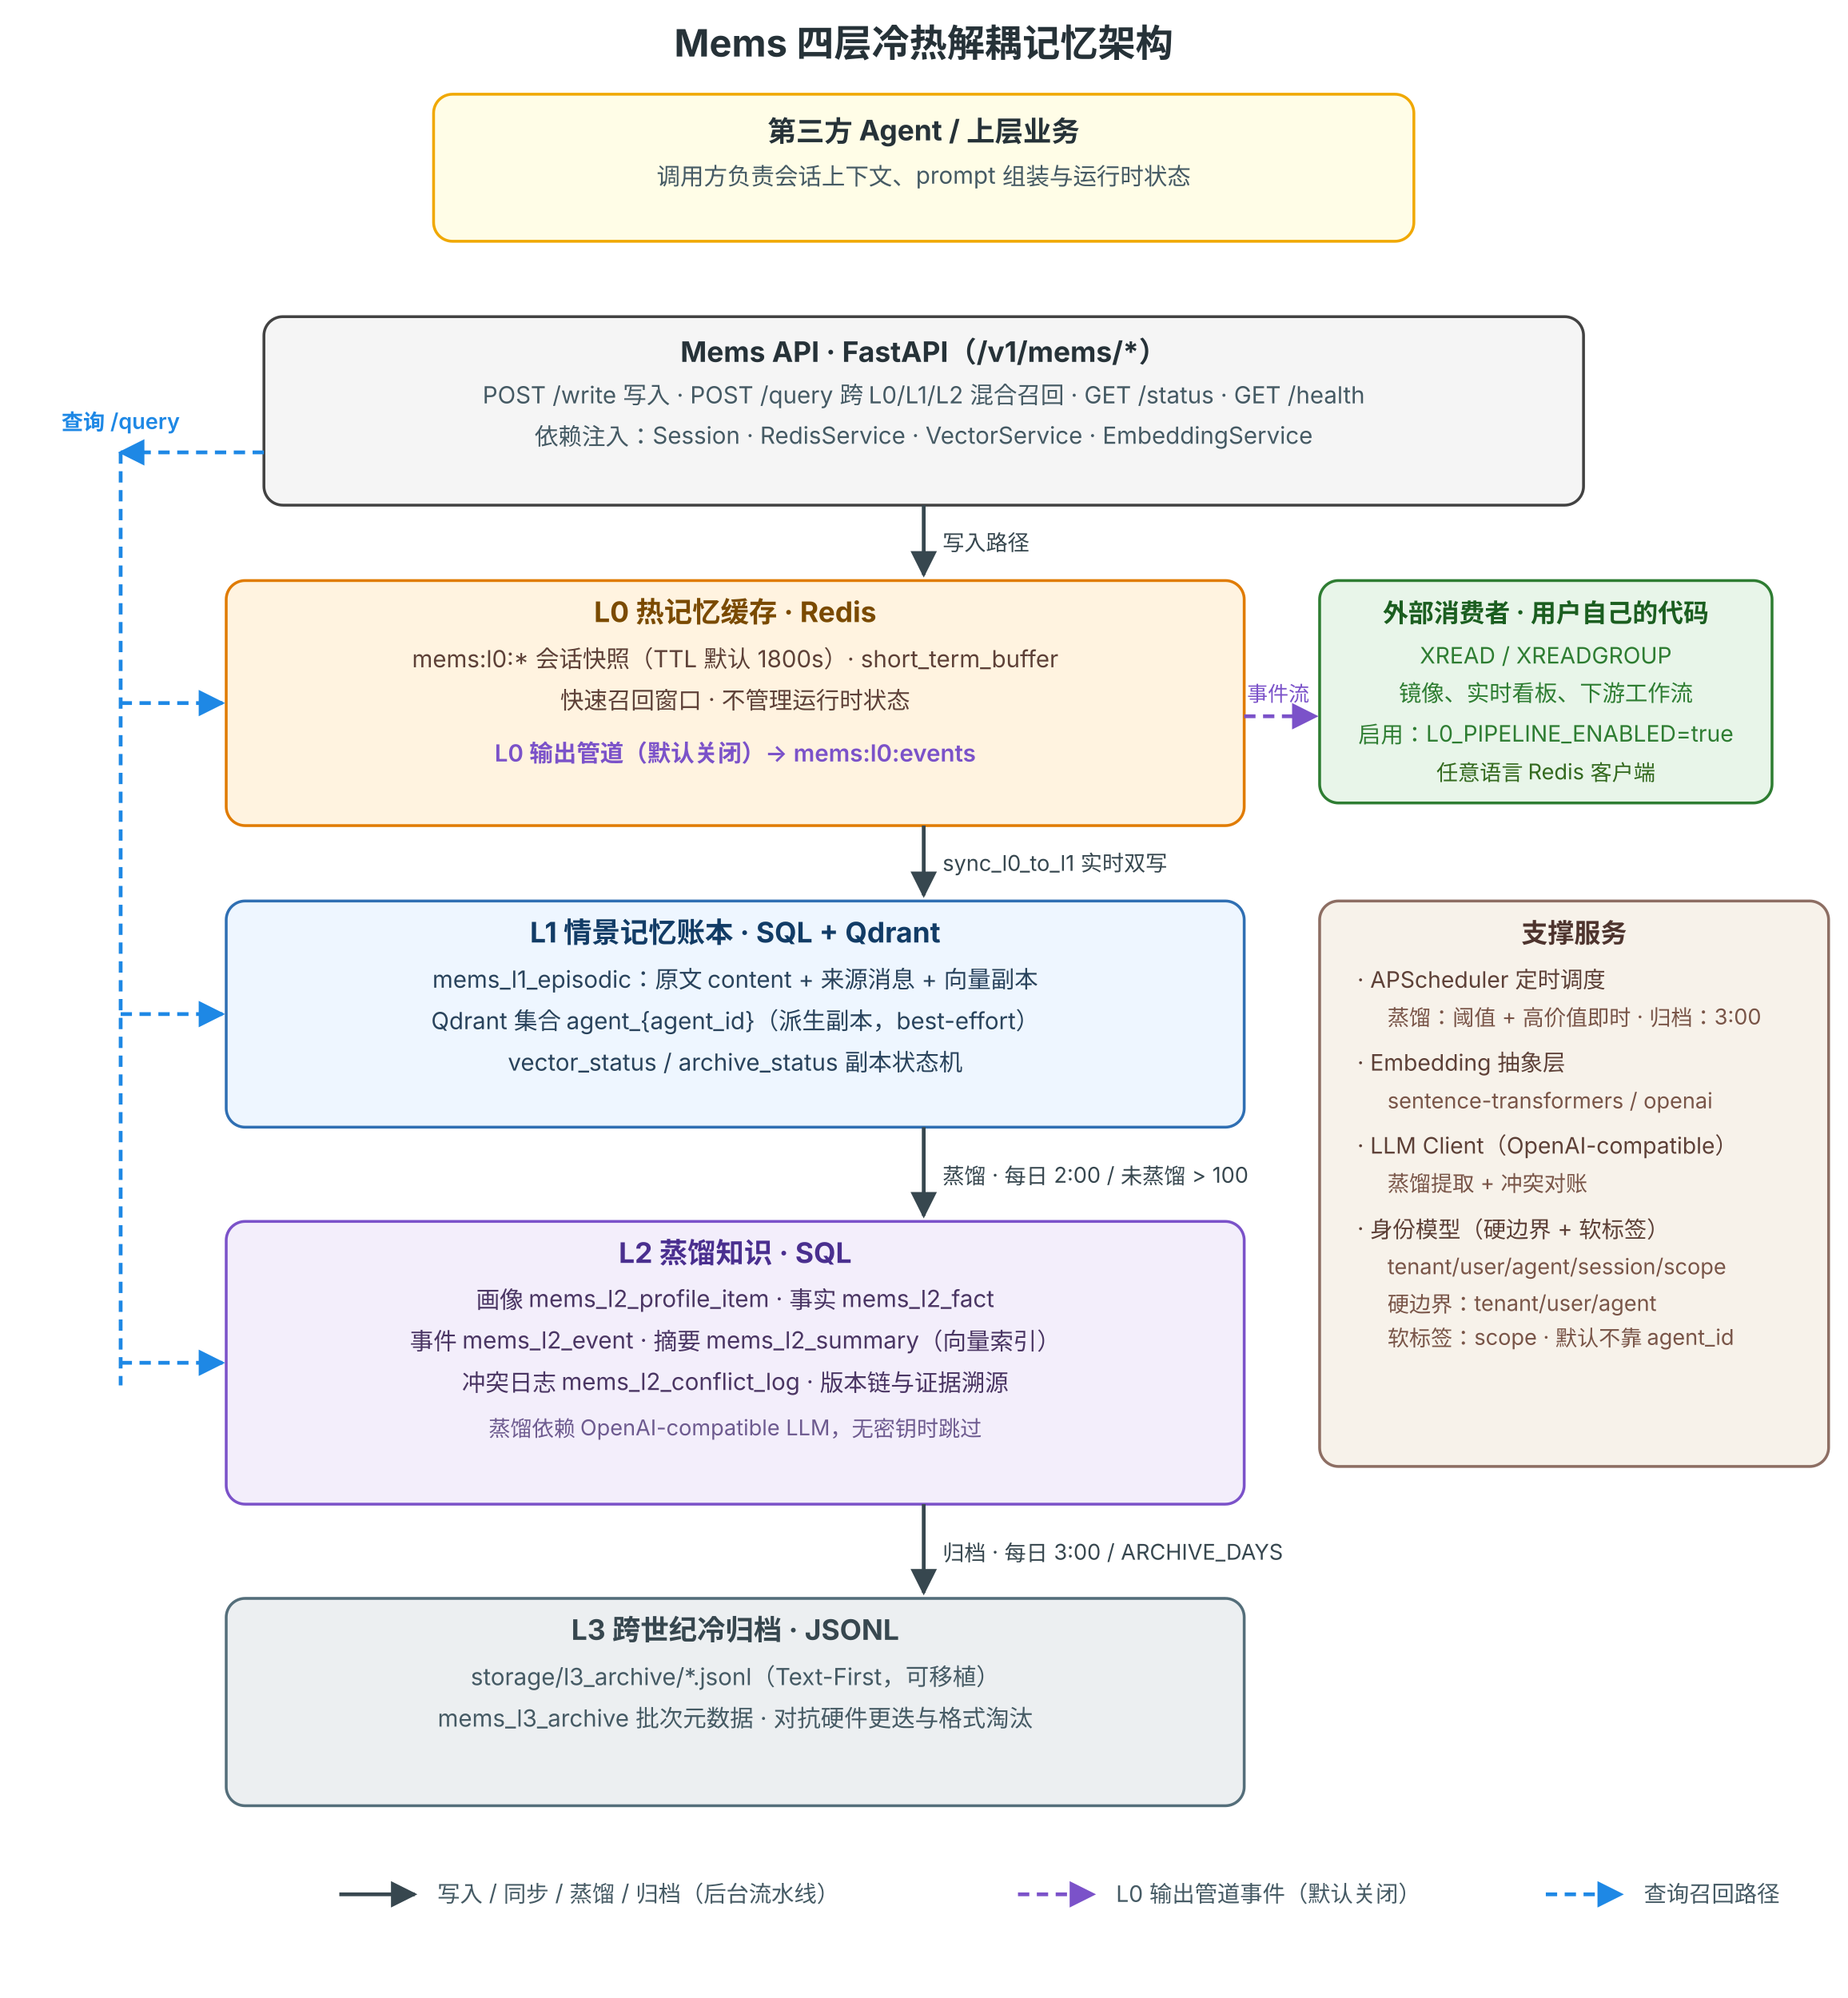
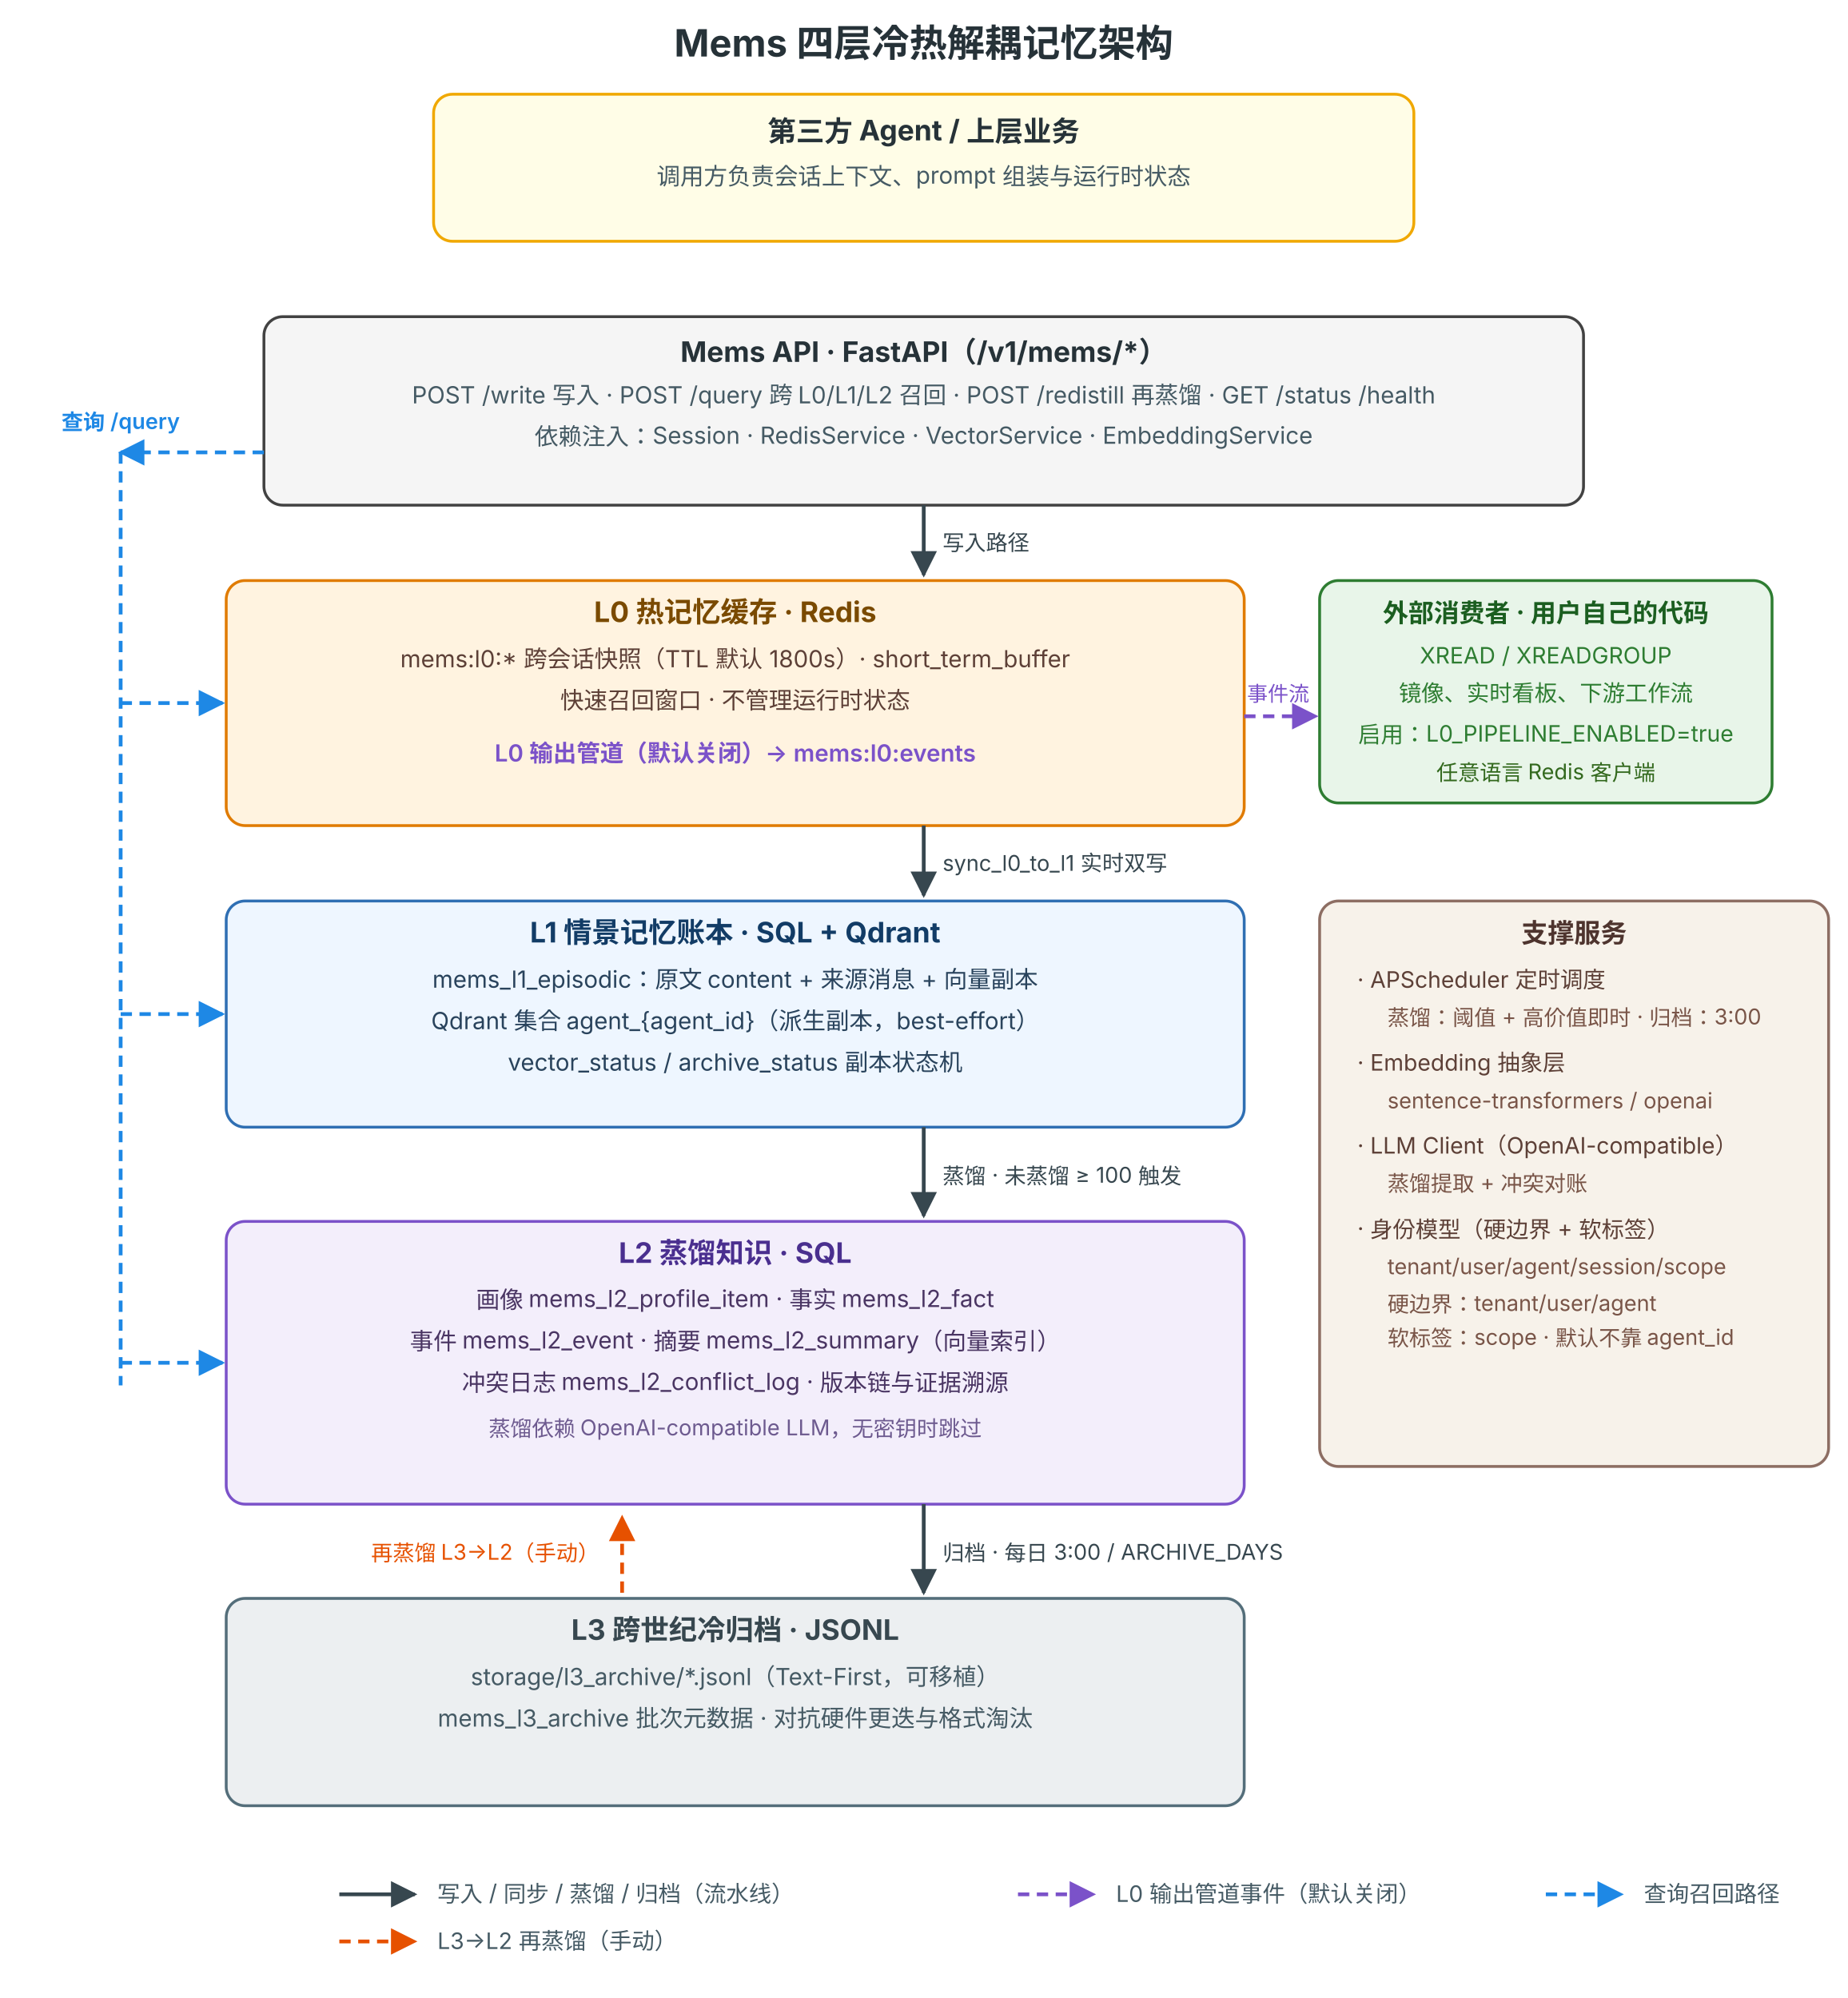
<svg xmlns="http://www.w3.org/2000/svg" width="980" height="1060" viewBox="0 0 980 1060" font-family="system-ui, -apple-system, 'PingFang SC', 'Microsoft YaHei', sans-serif">
  <defs>
    <marker id="arrow-solid" viewBox="0 0 10 10" refX="9" refY="5" markerWidth="7" markerHeight="7" orient="auto-start-reverse">
      <path d="M 0 0 L 10 5 L 0 10 z" fill="#37474f" />
    </marker>
    <marker id="arrow-purple" viewBox="0 0 10 10" refX="9" refY="5" markerWidth="7" markerHeight="7" orient="auto-start-reverse">
      <path d="M 0 0 L 10 5 L 0 10 z" fill="#7b52c9" />
    </marker>
    <marker id="arrow-blue" viewBox="0 0 10 10" refX="9" refY="5" markerWidth="7" markerHeight="7" orient="auto-start-reverse">
      <path d="M 0 0 L 10 5 L 0 10 z" fill="#1e88e5" />
    </marker>
+     <marker id="arrow-orange" viewBox="0 0 10 10" refX="9" refY="5" markerWidth="7" markerHeight="7" orient="auto-start-reverse">
+       <path d="M 0 0 L 10 5 L 0 10 z" fill="#e65100" />
+     </marker>
  </defs>
  <text x="490" y="30" text-anchor="middle" font-size="20" font-weight="700" fill="#263238">Mems 四层冷热解耦记忆架构</text>
  <rect x="230" y="50" width="520" height="78" rx="10" fill="#fffde7" stroke="#f0a800" stroke-width="1.5" />
  <text x="490" y="75" text-anchor="middle" font-size="15" font-weight="700" fill="#263238">第三方 Agent / 上层业务</text>
  <text x="490" y="98" text-anchor="middle" font-size="12.5" fill="#455a64">调用方负责会话上下文、prompt 组装与运行时状态</text>
  <rect x="140" y="168" width="700" height="100" rx="10" fill="#f5f5f5" stroke="#424242" stroke-width="1.5" />
  <text x="490" y="192" text-anchor="middle" font-size="15" font-weight="700" fill="#263238">Mems API · FastAPI（/v1/mems/*）</text>
-   <text x="490" y="214" text-anchor="middle" font-size="12.5" fill="#455a64">POST /write 写入 · POST /query 跨 L0/L1/L2 混合召回 · GET /status · GET /health</text>
+   <text x="490" y="214" text-anchor="middle" font-size="12.5" fill="#455a64">POST /write 写入 · POST /query 跨 L0/L1/L2 召回 · POST /redistill 再蒸馏 · GET /status /health</text>
  <text x="490" y="236" text-anchor="middle" font-size="12.5" fill="#455a64">依赖注入：Session · RedisService · VectorService · EmbeddingService</text>
  <line x1="490" y1="268" x2="490" y2="305" stroke="#37474f" stroke-width="2" marker-end="url(#arrow-solid)" />
  <text x="500" y="292" font-size="11.5" fill="#37474f">写入路径</text>
  <rect x="120" y="308" width="540" height="130" rx="10" fill="#fff3e0" stroke="#e07b00" stroke-width="1.5" />
  <text x="390" y="330" text-anchor="middle" font-size="15" font-weight="700" fill="#7a4a00">L0 热记忆缓存 · Redis</text>
-   <text x="390" y="354" text-anchor="middle" font-size="12.5" fill="#5d4037">mems:l0:* 会话快照（TTL 默认 1800s）· short_term_buffer</text>
+   <text x="390" y="354" text-anchor="middle" font-size="12.5" fill="#5d4037">mems:l0:* 跨会话快照（TTL 默认 1800s）· short_term_buffer</text>
  <text x="390" y="376" text-anchor="middle" font-size="12.5" fill="#5d4037">快速召回窗口 · 不管理运行时状态</text>
  <text x="390" y="404" text-anchor="middle" font-size="12.5" font-weight="600" fill="#7b52c9">L0 输出管道（默认关闭）→ mems:l0:events</text>
  <rect x="700" y="308" width="240" height="118" rx="10" fill="#e8f5e9" stroke="#2e7d32" stroke-width="1.5" />
  <text x="820" y="330" text-anchor="middle" font-size="13.5" font-weight="700" fill="#1b5e20">外部消费者 · 用户自己的代码</text>
  <text x="820" y="352" text-anchor="middle" font-size="12" fill="#2e7d32">XREAD / XREADGROUP</text>
  <text x="820" y="372" text-anchor="middle" font-size="12" fill="#2e7d32">镜像、实时看板、下游工作流</text>
  <text x="820" y="394" text-anchor="middle" font-size="12" fill="#2e7d32">启用：L0_PIPELINE_ENABLED=true</text>
  <text x="820" y="414" text-anchor="middle" font-size="11.5" fill="#33691e">任意语言 Redis 客户端</text>
  <line x1="660" y1="380" x2="698" y2="380" stroke="#7b52c9" stroke-width="2" stroke-dasharray="6 4" marker-end="url(#arrow-purple)" />
  <text x="678" y="372" text-anchor="middle" font-size="11" fill="#7b52c9">事件流</text>
  <line x1="490" y1="438" x2="490" y2="475" stroke="#37474f" stroke-width="2" marker-end="url(#arrow-solid)" />
  <text x="500" y="462" font-size="11.5" fill="#37474f">sync_l0_to_l1 实时双写</text>
  <rect x="120" y="478" width="540" height="120" rx="10" fill="#eef6ff" stroke="#2f6fb3" stroke-width="1.5" />
  <text x="390" y="500" text-anchor="middle" font-size="15" font-weight="700" fill="#123c66">L1 情景记忆账本 · SQL + Qdrant</text>
  <text x="390" y="524" text-anchor="middle" font-size="12.5" fill="#29435c">mems_l1_episodic：原文 content + 来源消息 + 向量副本</text>
  <text x="390" y="546" text-anchor="middle" font-size="12.5" fill="#29435c">Qdrant 集合 agent_{agent_id}（派生副本，best-effort）</text>
  <text x="390" y="568" text-anchor="middle" font-size="12.5" fill="#29435c">vector_status / archive_status 副本状态机</text>
  <line x1="490" y1="598" x2="490" y2="645" stroke="#37474f" stroke-width="2" marker-end="url(#arrow-solid)" />
-   <text x="500" y="628" font-size="11.5" fill="#37474f">蒸馏 · 每日 2:00 / 未蒸馏 &gt; 100</text>
+   <text x="500" y="628" font-size="11.5" fill="#37474f">蒸馏 · 未蒸馏 ≥ 100 触发</text>
  <rect x="120" y="648" width="540" height="150" rx="10" fill="#f3eefb" stroke="#7b52c9" stroke-width="1.5" />
  <text x="390" y="670" text-anchor="middle" font-size="15" font-weight="700" fill="#4a2f8f">L2 蒸馏知识 · SQL</text>
  <text x="390" y="694" text-anchor="middle" font-size="12.5" fill="#4a3563">画像 mems_l2_profile_item · 事实 mems_l2_fact</text>
  <text x="390" y="716" text-anchor="middle" font-size="12.5" fill="#4a3563">事件 mems_l2_event · 摘要 mems_l2_summary（向量索引）</text>
  <text x="390" y="738" text-anchor="middle" font-size="12.5" fill="#4a3563">冲突日志 mems_l2_conflict_log · 版本链与证据溯源</text>
  <text x="390" y="762" text-anchor="middle" font-size="11.5" fill="#6d5a8f">蒸馏依赖 OpenAI-compatible LLM，无密钥时跳过</text>
  <line x1="490" y1="798" x2="490" y2="845" stroke="#37474f" stroke-width="2" marker-end="url(#arrow-solid)" />
  <text x="500" y="828" font-size="11.5" fill="#37474f">归档 · 每日 3:00 / ARCHIVE_DAYS</text>
+   <line x1="330" y1="845" x2="330" y2="805" stroke="#e65100" stroke-width="2" stroke-dasharray="6 4" marker-end="url(#arrow-orange)" />
+   <text x="318" y="828" text-anchor="end" font-size="11.5" fill="#e65100">再蒸馏 L3→L2（手动）</text>
  <rect x="120" y="848" width="540" height="110" rx="10" fill="#eceff1" stroke="#546e7a" stroke-width="1.5" />
  <text x="390" y="870" text-anchor="middle" font-size="15" font-weight="700" fill="#37474f">L3 跨世纪冷归档 · JSONL</text>
  <text x="390" y="894" text-anchor="middle" font-size="12.5" fill="#455a64">storage/l3_archive/*.jsonl（Text-First，可移植）</text>
  <text x="390" y="916" text-anchor="middle" font-size="12.5" fill="#455a64">mems_l3_archive 批次元数据 · 对抗硬件更迭与格式淘汰</text>
  <rect x="700" y="478" width="270" height="300" rx="10" fill="#f7f2ea" stroke="#8d6e63" stroke-width="1.5" />
  <text x="835" y="500" text-anchor="middle" font-size="14" font-weight="700" fill="#4e342e">支撑服务</text>
  <text x="720" y="524" font-size="12" fill="#5d4037">· APScheduler 定时调度</text>
  <text x="736" y="544" font-size="11.5" fill="#795548">蒸馏：阈值 + 高价值即时 · 归档：3:00</text>
  <text x="720" y="568" font-size="12" fill="#5d4037">· Embedding 抽象层</text>
  <text x="736" y="588" font-size="11.5" fill="#795548">sentence-transformers / openai</text>
  <text x="720" y="612" font-size="12" fill="#5d4037">· LLM Client（OpenAI-compatible）</text>
  <text x="736" y="632" font-size="11.5" fill="#795548">蒸馏提取 + 冲突对账</text>
  <text x="720" y="656" font-size="12" fill="#5d4037">· 身份模型（硬边界 + 软标签）</text>
  <text x="736" y="676" font-size="11.5" fill="#795548">tenant/user/agent/session/scope</text>
  <text x="736" y="696" font-size="11.5" fill="#795548">硬边界：tenant/user/agent</text>
  <text x="736" y="714" font-size="11.5" fill="#795548">软标签：scope · 默认不靠 agent_id</text>
  <line x1="140" y1="240" x2="64" y2="240" stroke="#1e88e5" stroke-width="2" stroke-dasharray="6 4" marker-end="url(#arrow-blue)" />
  <line x1="64" y1="240" x2="64" y2="735" stroke="#1e88e5" stroke-width="2" stroke-dasharray="6 4" />
  <line x1="64" y1="373" x2="118" y2="373" stroke="#1e88e5" stroke-width="2" stroke-dasharray="6 4" marker-end="url(#arrow-blue)" />
  <line x1="64" y1="538" x2="118" y2="538" stroke="#1e88e5" stroke-width="2" stroke-dasharray="6 4" marker-end="url(#arrow-blue)" />
  <line x1="64" y1="723" x2="118" y2="723" stroke="#1e88e5" stroke-width="2" stroke-dasharray="6 4" marker-end="url(#arrow-blue)" />
  <text x="64" y="228" text-anchor="middle" font-size="11.5" font-weight="600" fill="#1e88e5">查询 /query</text>
  <g font-size="12" fill="#455a64">
    <line x1="180" y1="1005" x2="220" y2="1005" stroke="#37474f" stroke-width="2" marker-end="url(#arrow-solid)" />
-     <text x="232" y="1009">写入 / 同步 / 蒸馏 / 归档（后台流水线）</text>
+     <text x="232" y="1009">写入 / 同步 / 蒸馏 / 归档（流水线）</text>
    <line x1="540" y1="1005" x2="580" y2="1005" stroke="#7b52c9" stroke-width="2" stroke-dasharray="6 4" marker-end="url(#arrow-purple)" />
    <text x="592" y="1009">L0 输出管道事件（默认关闭）</text>
    <line x1="820" y1="1005" x2="860" y2="1005" stroke="#1e88e5" stroke-width="2" stroke-dasharray="6 4" marker-end="url(#arrow-blue)" />
    <text x="872" y="1009">查询召回路径</text>
+     <line x1="180" y1="1030" x2="220" y2="1030" stroke="#e65100" stroke-width="2" stroke-dasharray="6 4" marker-end="url(#arrow-orange)" />
+     <text x="232" y="1034">L3→L2 再蒸馏（手动）</text>
  </g>
</svg>
